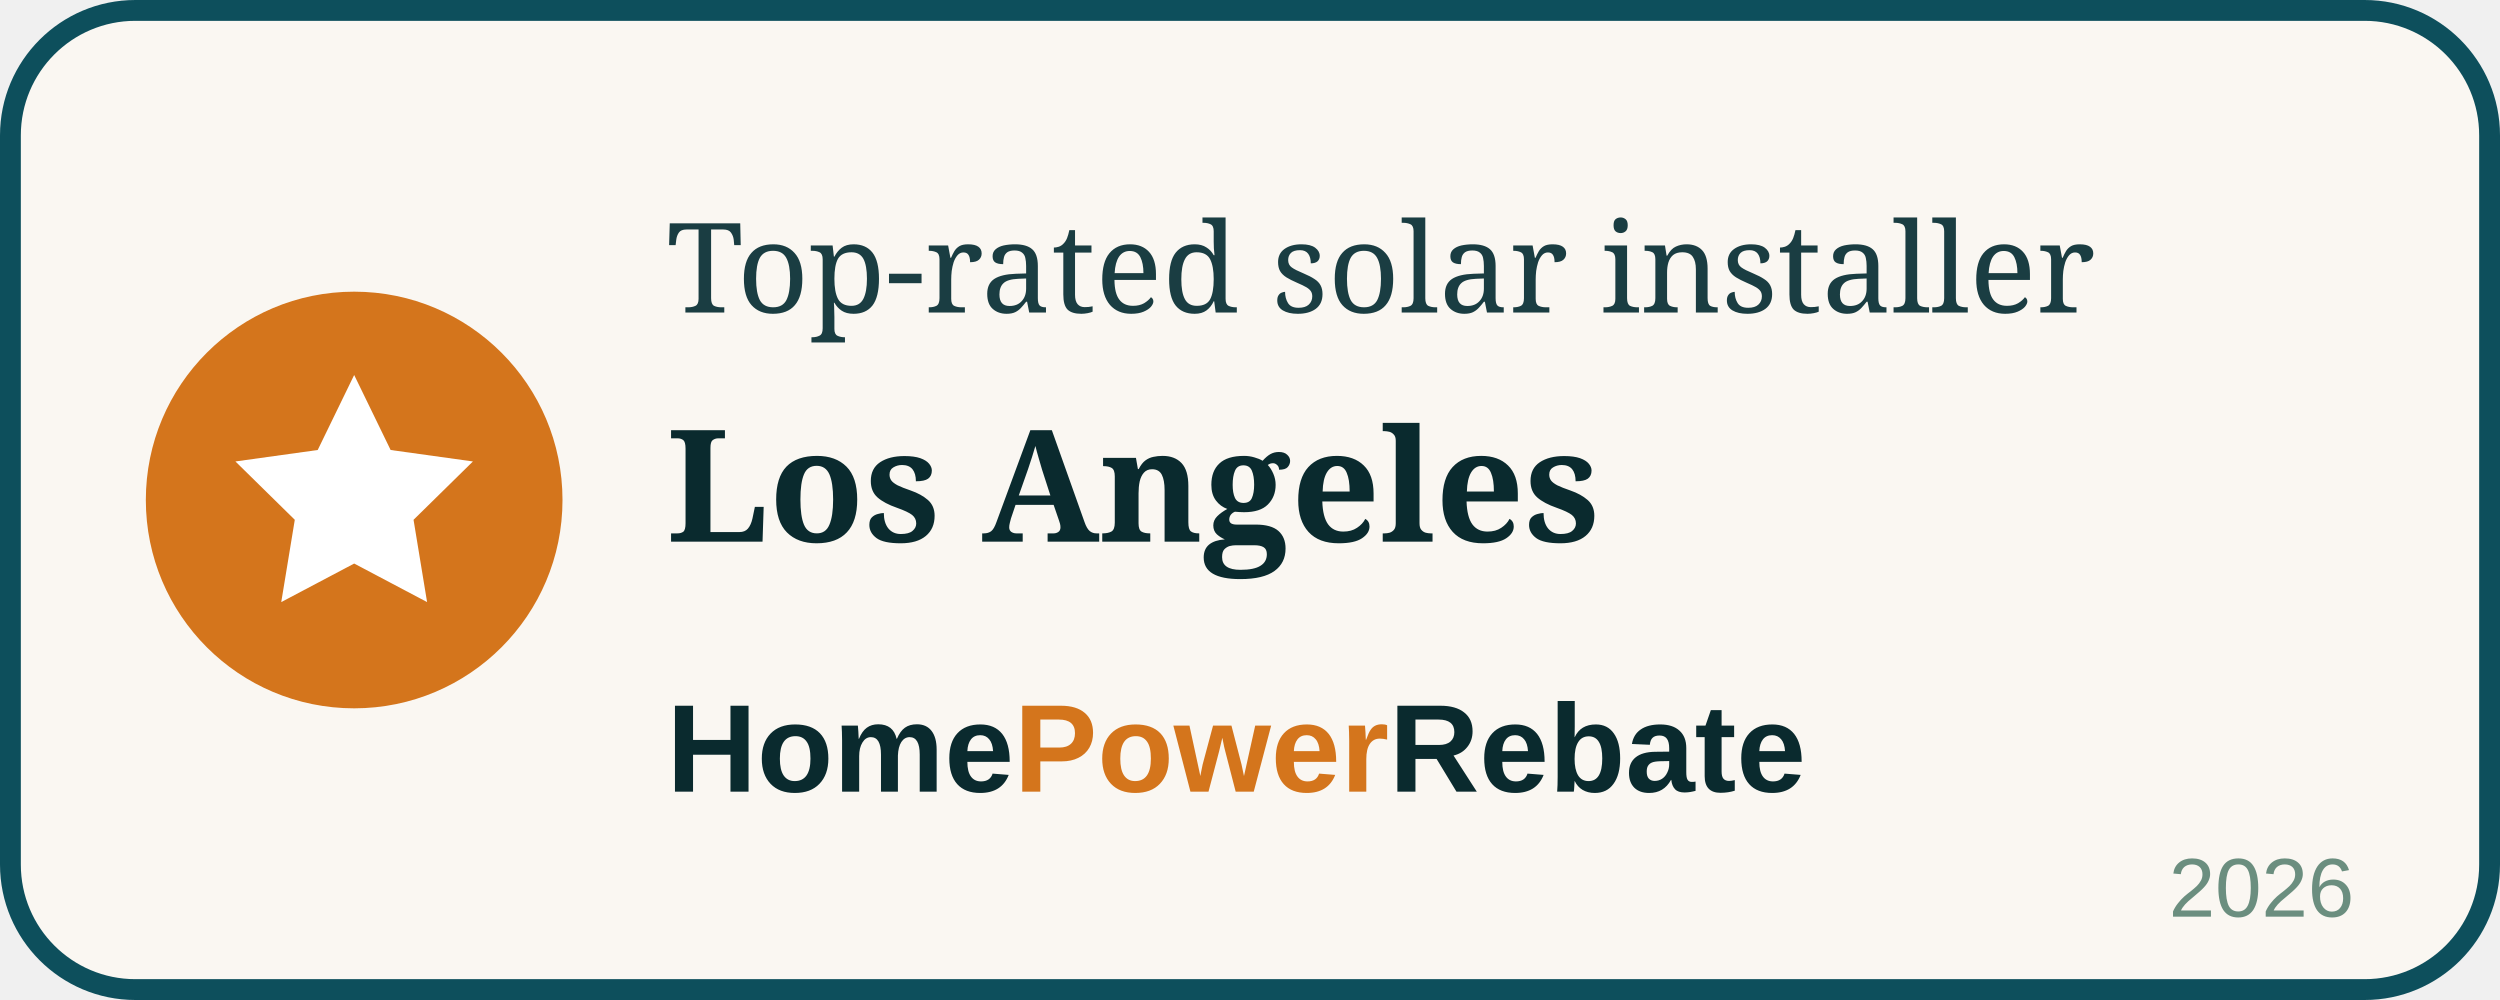
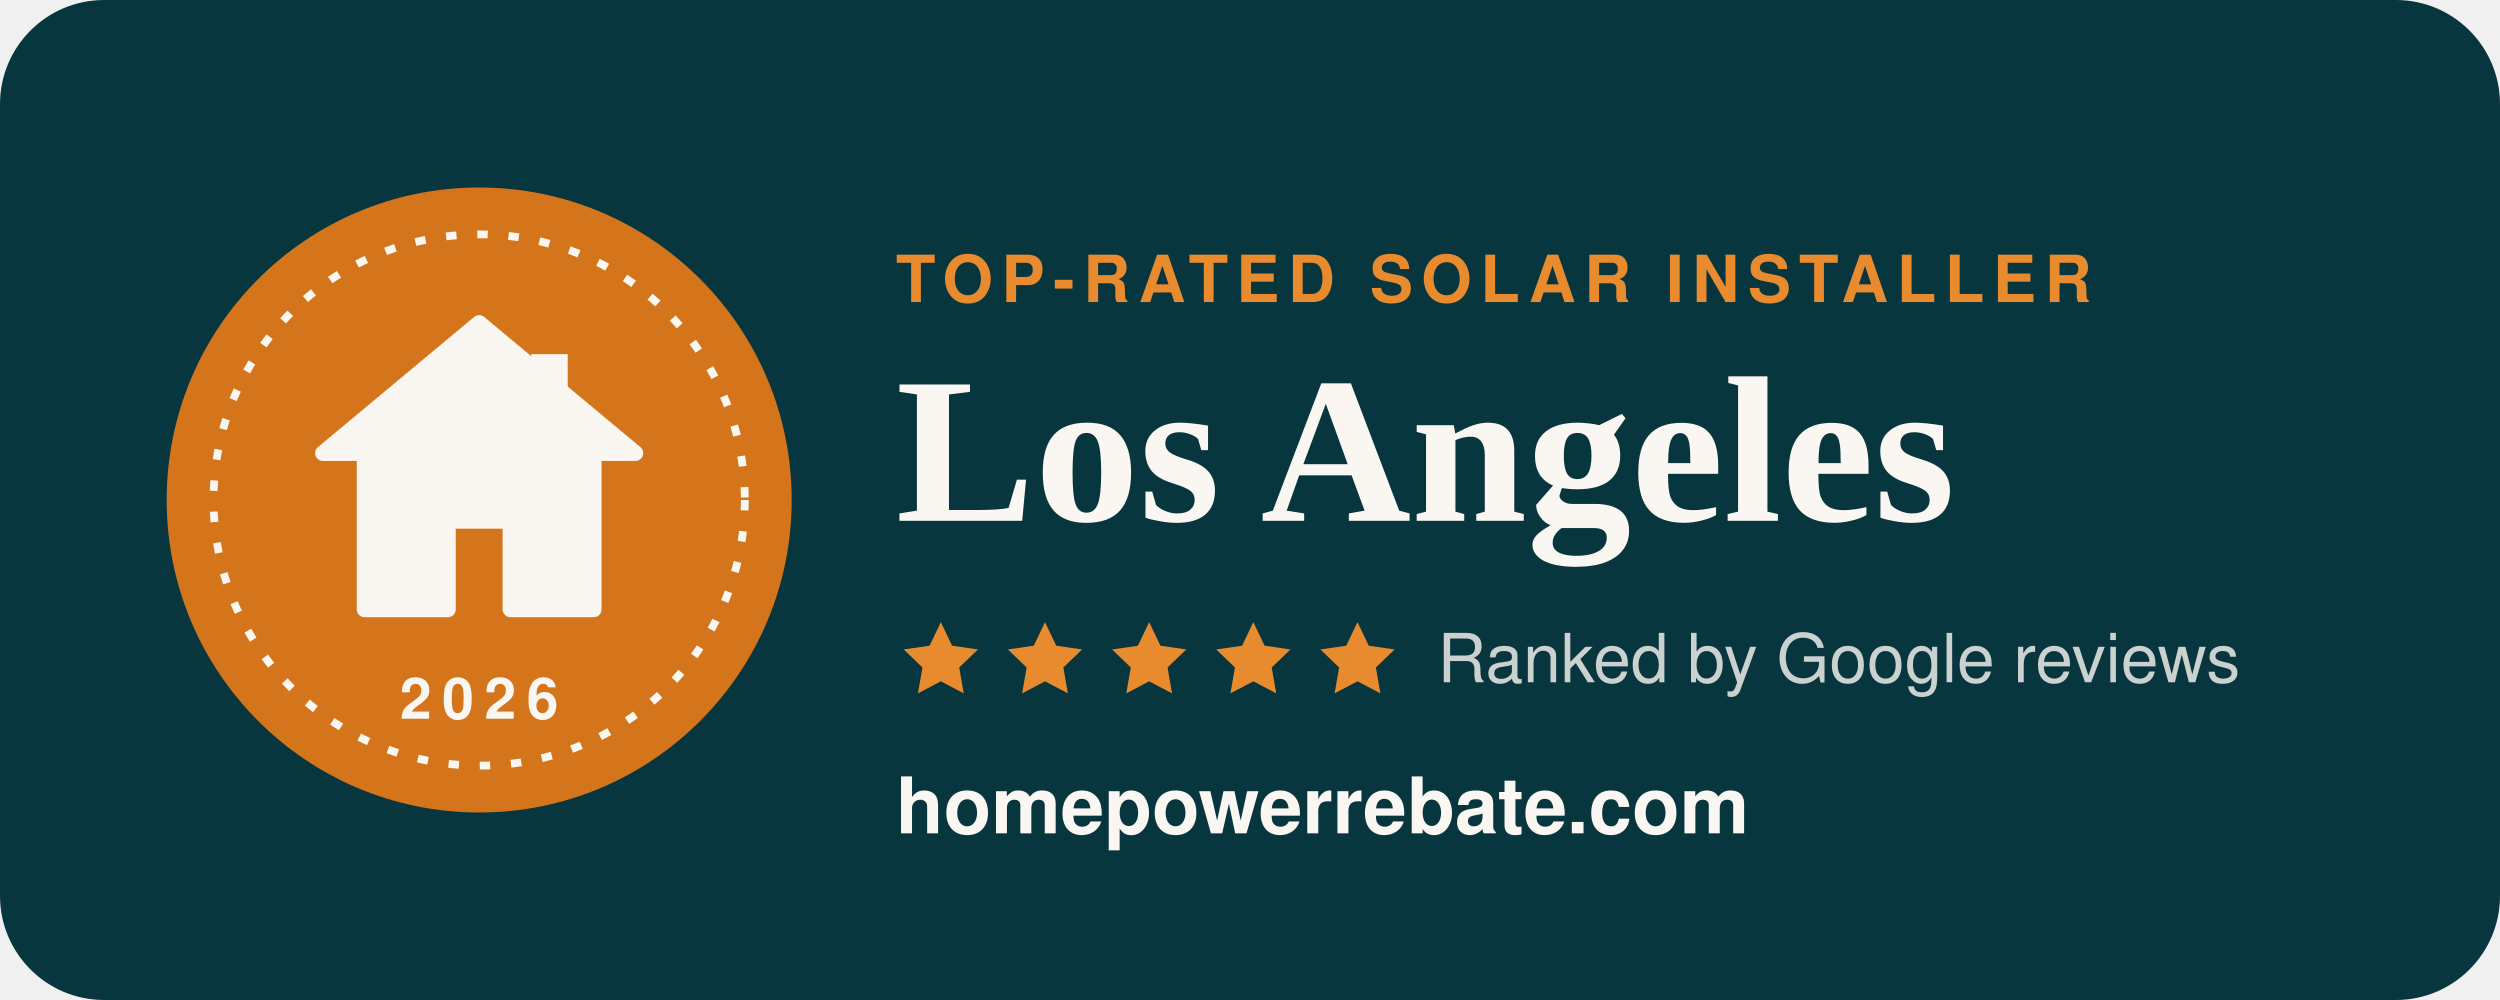
- <svg xmlns="http://www.w3.org/2000/svg" width="240" height="96" viewBox="0 0 240 96" role="img" aria-label="Top-rated solar installer in Los Angeles - HomePowerRebate">
-   <rect x="1" y="1" width="238" height="94" rx="12" fill="#faf7f2" stroke="#0d4f5c" stroke-width="2" />
-   <circle cx="34" cy="48" r="20" fill="#d4751c" />
-   <path d="M34 36l3.5 7.2 7.9 1.1-5.7 5.6 1.3 7.9-7-3.7-7 3.7 1.3-7.9-5.7-5.6 7.9-1.1z" fill="#fff" />
-   <text x="64" y="30" font-family="Georgia,serif" font-size="12" fill="#1a3d42">Top-rated solar installer</text>
-   <text x="64" y="52" font-family="Georgia,serif" font-size="15" font-weight="700" fill="#0a2a2e">Los Angeles</text>
-   <text x="64" y="76" font-family="Arial,sans-serif" font-size="12" font-weight="700" fill="#0a2a2e">Home<tspan fill="#d4751c">Power</tspan>Rebate</text>
-   <text x="226" y="88" font-family="Arial,sans-serif" font-size="8" fill="#6b8e7f" text-anchor="end">2026</text>
+ <svg xmlns="http://www.w3.org/2000/svg" width="480" height="192" viewBox="0 0 480 192" role="img" aria-label="Top-rated solar installer in Los Angeles, ranked by Google reviews - homepowerrebate.com">
+   <rect width="480" height="192" rx="20" fill="#08363f" />
+   <circle cx="92" cy="96" r="60" fill="#d4751c" />
+   <circle cx="92" cy="96" r="51" fill="none" stroke="#faf7f2" stroke-width="1.5" stroke-dasharray="2 4" />
+   <path d="M92 62L62 87h8v30h16V100h12v17h16V87h8z" fill="#faf7f2" stroke="#faf7f2" stroke-width="3" stroke-linejoin="round" />
+   <rect x="102" y="68" width="7" height="12" fill="#faf7f2" />
+   <text x="92" y="138" text-anchor="middle" font-family="Helvetica,Arial,sans-serif" font-size="11" font-weight="700" letter-spacing="2" fill="#faf7f2">2026</text>
+   <text x="172" y="58" font-family="Helvetica,Arial,sans-serif" font-size="12.5" font-weight="700" letter-spacing="1.6" fill="#e88a2e">TOP-RATED SOLAR INSTALLER</text>
+   <text x="172" y="100" font-family="Georgia,'Times New Roman',serif" font-size="40" font-weight="700" fill="#faf7f2">Los Angeles</text>
+   <path transform="translate(172 118) scale(0.72)" d="M12 2l3 6.3 6.9 1-5 4.8 1.2 6.9L12 17.8 5.9 21l1.2-6.9-5-4.8 6.9-1z" fill="#e88a2e" />
+   <path transform="translate(192 118) scale(0.72)" d="M12 2l3 6.3 6.9 1-5 4.8 1.2 6.9L12 17.8 5.9 21l1.2-6.9-5-4.8 6.9-1z" fill="#e88a2e" />
+   <path transform="translate(212 118) scale(0.72)" d="M12 2l3 6.3 6.9 1-5 4.8 1.2 6.9L12 17.8 5.9 21l1.2-6.9-5-4.8 6.9-1z" fill="#e88a2e" />
+   <path transform="translate(232 118) scale(0.72)" d="M12 2l3 6.3 6.9 1-5 4.8 1.2 6.9L12 17.8 5.9 21l1.2-6.9-5-4.8 6.9-1z" fill="#e88a2e" />
+   <path transform="translate(252 118) scale(0.72)" d="M12 2l3 6.3 6.9 1-5 4.8 1.2 6.9L12 17.8 5.9 21l1.2-6.9-5-4.8 6.9-1z" fill="#e88a2e" />
+   <text x="276" y="131" font-family="Helvetica,Arial,sans-serif" font-size="13" fill="#faf7f2" fill-opacity="0.8">Ranked by Google reviews</text>
+   <text x="172" y="160" font-family="Helvetica,Arial,sans-serif" font-size="15" font-weight="700" fill="#faf7f2">homepowerrebate.com</text>
</svg>
